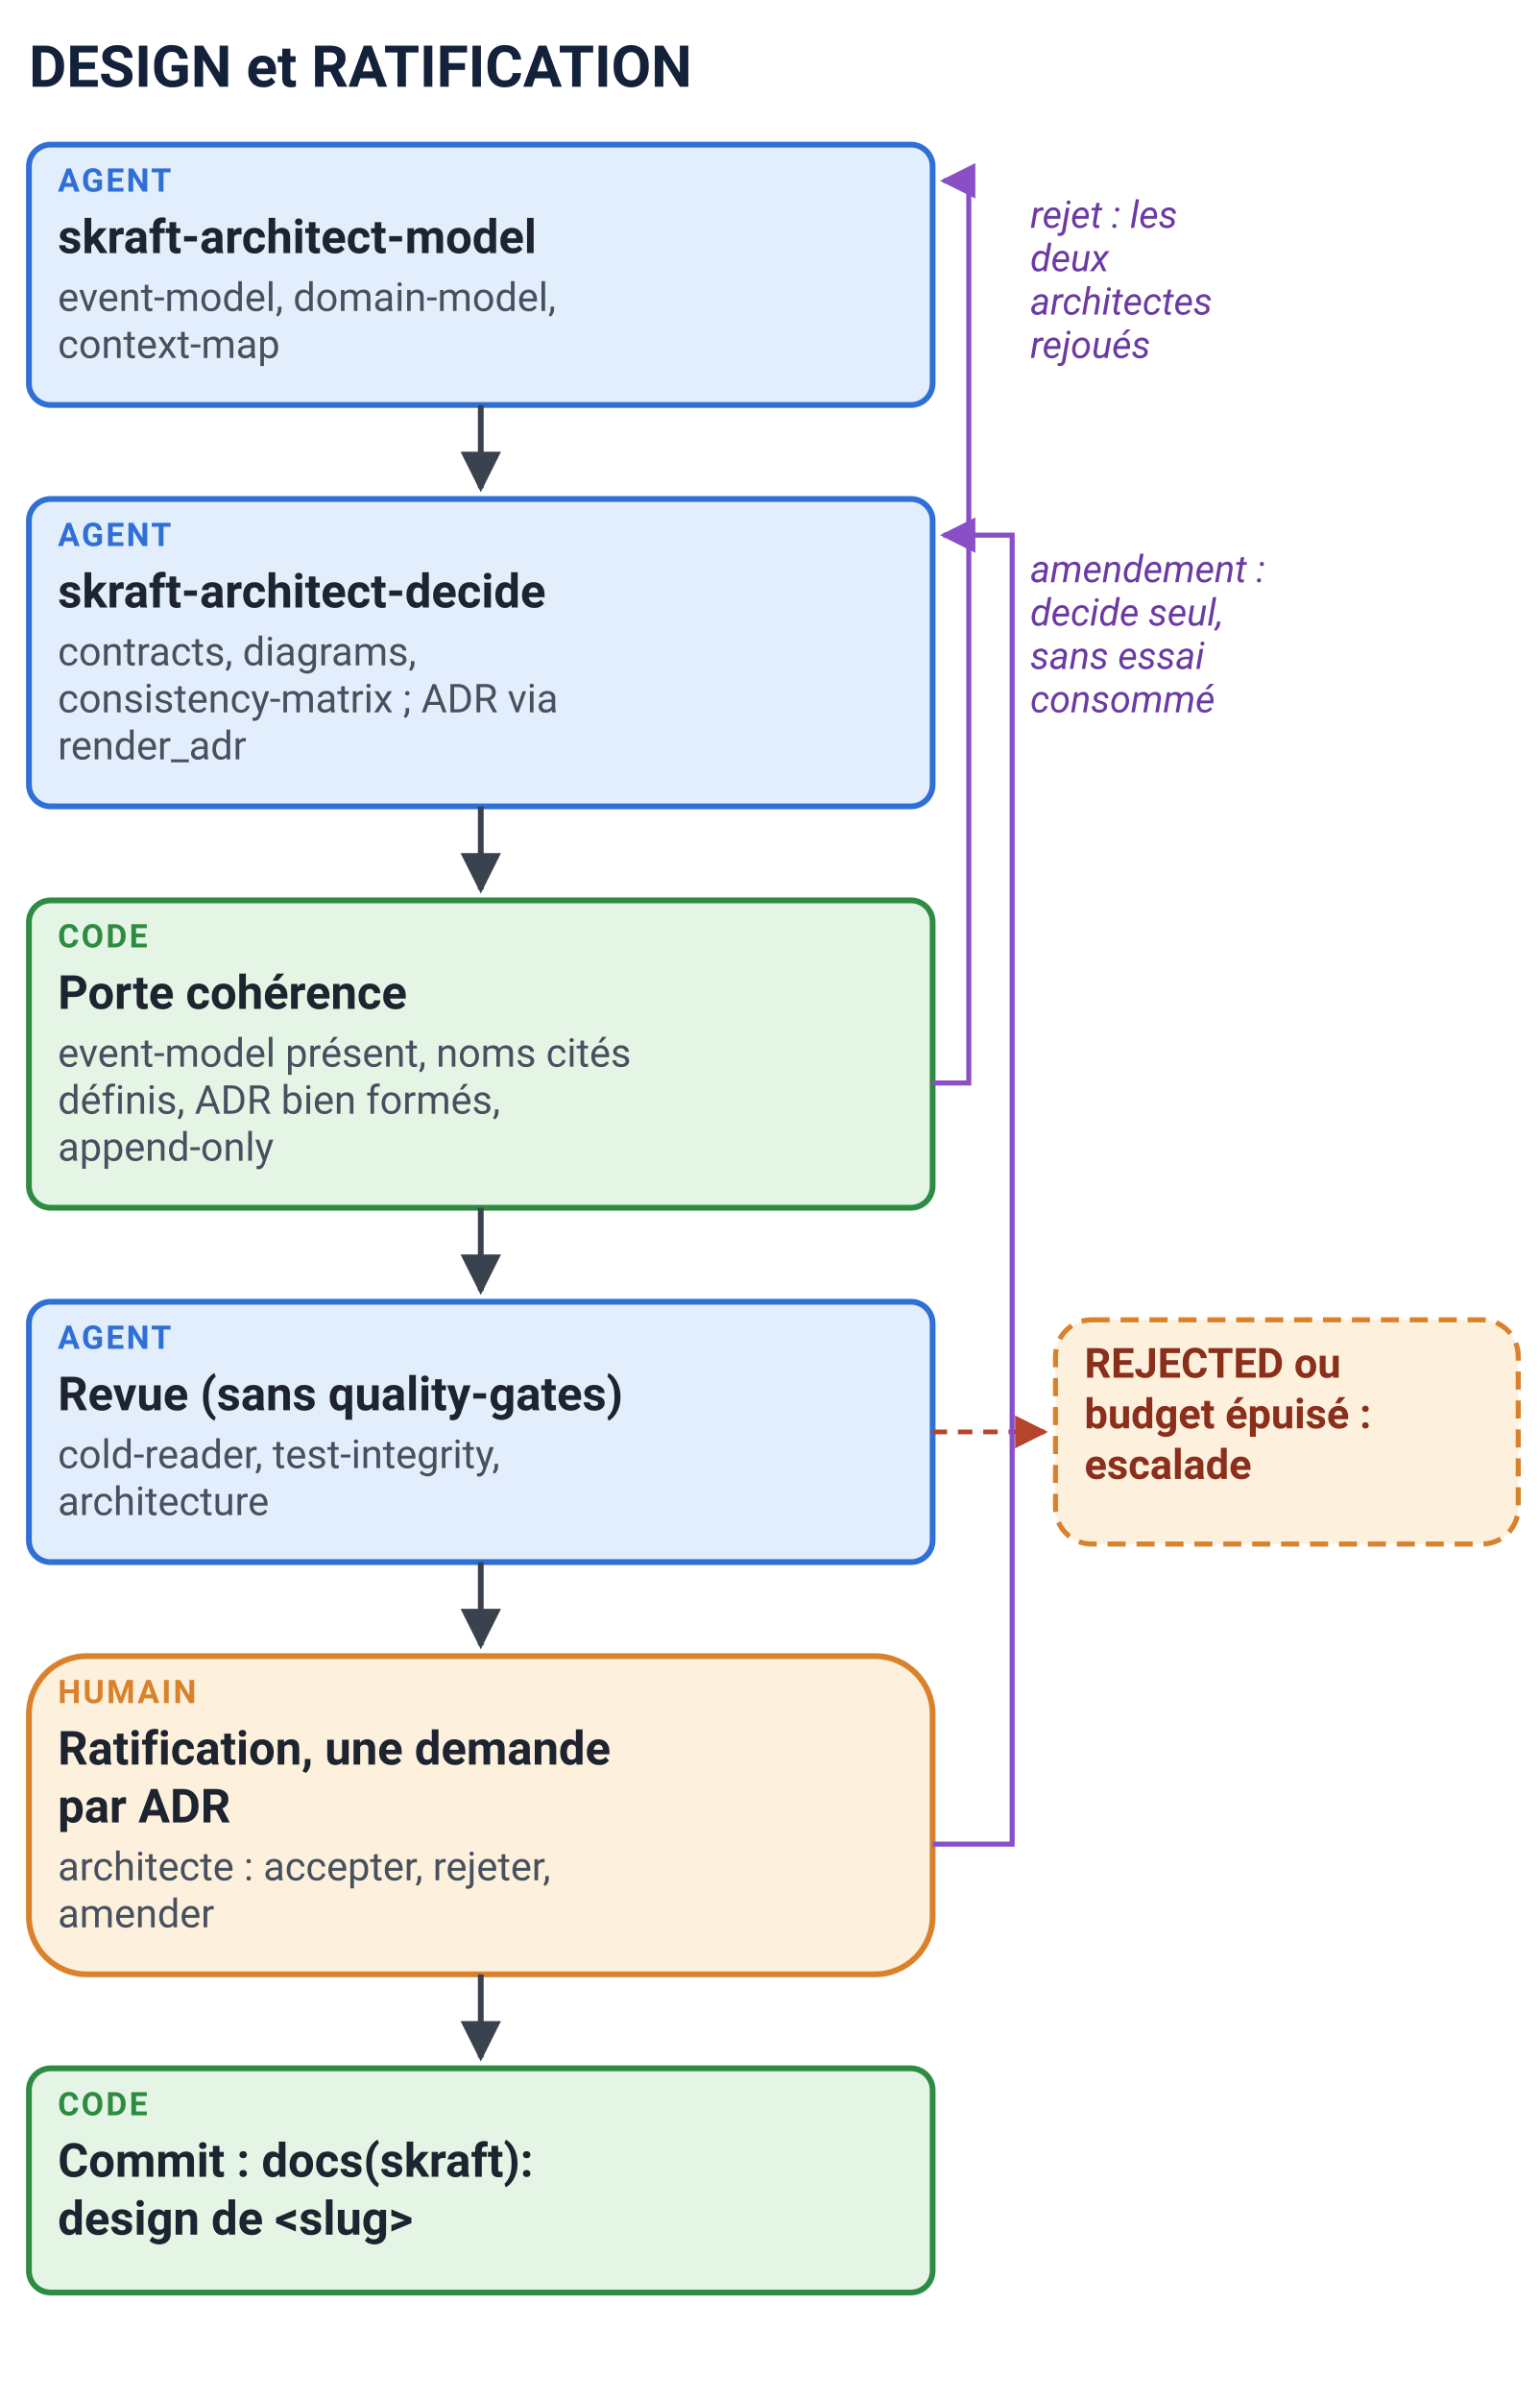
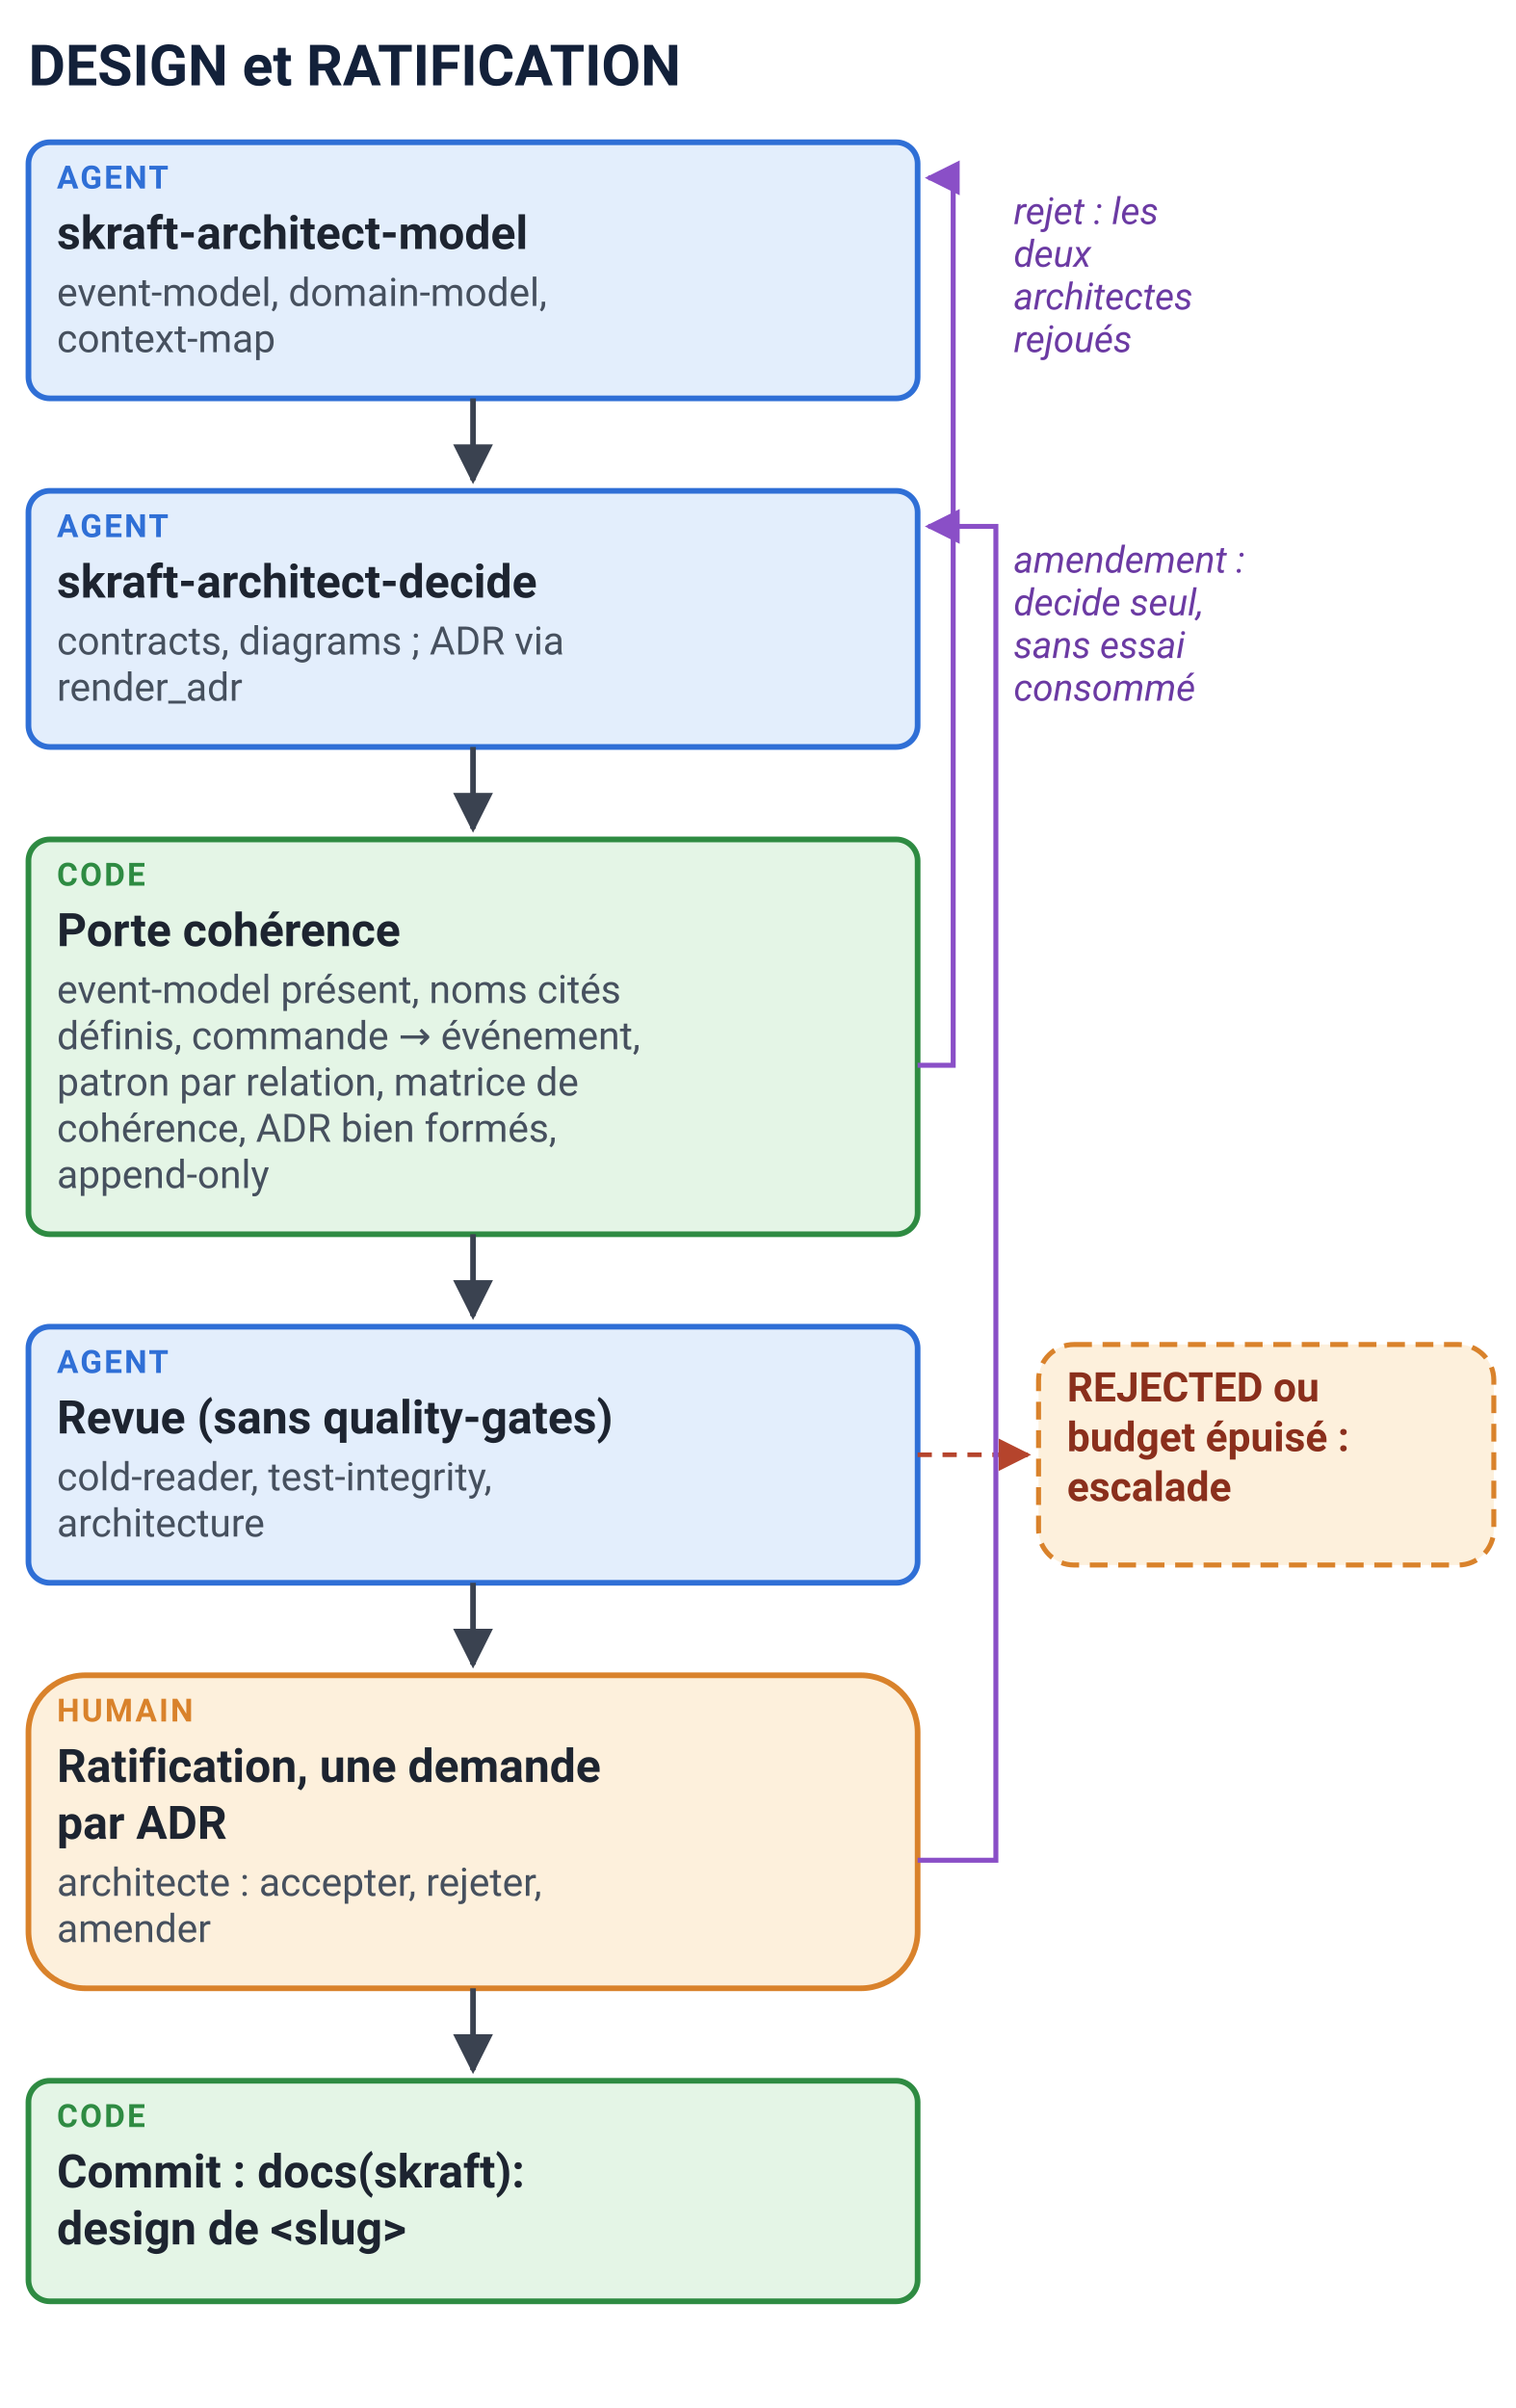
- <svg xmlns="http://www.w3.org/2000/svg" viewBox="0 0 426 664" role="img">
+ <svg xmlns="http://www.w3.org/2000/svg" viewBox="0 0 426 677" role="img">
  <defs>
    <marker id="pointe" viewBox="0 0 10 10" refX="9" refY="5" markerWidth="7" markerHeight="7" orient="auto">
      <path d="M0,0 L10,5 L0,10 z" fill="#3a4250" />
    </marker>
    <marker id="pointe-rouge" viewBox="0 0 10 10" refX="9" refY="5" markerWidth="7" markerHeight="7" orient="auto">
      <path d="M0,0 L10,5 L0,10 z" fill="#b5442c" />
    </marker>
    <marker id="pointe-boucle" viewBox="0 0 10 10" refX="9" refY="5" markerWidth="7" markerHeight="7" orient="auto">
      <path d="M0,0 L10,5 L0,10 z" fill="#8a4fc7" />
    </marker>
  </defs>
  <text x="8" y="24" font-family="Roboto" font-weight="700" font-size="16" fill="#13213a">DESIGN et RATIFICATION</text>
  <rect x="8" y="40" width="250" height="72" rx="6" fill="#e3eefc" stroke="#2f6fd6" stroke-width="1.6" />
  <text x="16" y="53" font-family="Roboto" font-weight="700" font-size="9" letter-spacing="0.6" fill="#2f6fd6">AGENT</text>
  <text x="16" y="70" font-family="Roboto" font-weight="600" font-size="13" fill="#1d2430">skraft-architect-model</text>
  <text x="16" y="86" font-family="Roboto" font-size="11" fill="#46505e">event-model, domain-model,</text>
  <text x="16" y="99" font-family="Roboto" font-size="11" fill="#46505e">context-map</text>
-   <rect x="8" y="138" width="250" height="85" rx="6" fill="#e3eefc" stroke="#2f6fd6" stroke-width="1.6" />
+   <rect x="8" y="138" width="250" height="72" rx="6" fill="#e3eefc" stroke="#2f6fd6" stroke-width="1.6" />
  <text x="16" y="151" font-family="Roboto" font-weight="700" font-size="9" letter-spacing="0.6" fill="#2f6fd6">AGENT</text>
  <text x="16" y="168" font-family="Roboto" font-weight="600" font-size="13" fill="#1d2430">skraft-architect-decide</text>
-   <text x="16" y="184" font-family="Roboto" font-size="11" fill="#46505e">contracts, diagrams,</text>
-   <text x="16" y="197" font-family="Roboto" font-size="11" fill="#46505e">consistency-matrix ; ADR via</text>
-   <text x="16" y="210" font-family="Roboto" font-size="11" fill="#46505e">render_adr</text>
-   <rect x="8" y="249" width="250" height="85" rx="6" fill="#e4f5e6" stroke="#2e8b42" stroke-width="1.6" />
-   <text x="16" y="262" font-family="Roboto" font-weight="700" font-size="9" letter-spacing="0.6" fill="#2e8b42">CODE</text>
-   <text x="16" y="279" font-family="Roboto" font-weight="600" font-size="13" fill="#1d2430">Porte cohérence</text>
-   <text x="16" y="295" font-family="Roboto" font-size="11" fill="#46505e">event-model présent, noms cités</text>
-   <text x="16" y="308" font-family="Roboto" font-size="11" fill="#46505e">définis, ADR bien formés,</text>
-   <text x="16" y="321" font-family="Roboto" font-size="11" fill="#46505e">append-only</text>
-   <rect x="8" y="360" width="250" height="72" rx="6" fill="#e3eefc" stroke="#2f6fd6" stroke-width="1.6" />
-   <text x="16" y="373" font-family="Roboto" font-weight="700" font-size="9" letter-spacing="0.6" fill="#2f6fd6">AGENT</text>
-   <text x="16" y="390" font-family="Roboto" font-weight="600" font-size="13" fill="#1d2430">Revue (sans quality-gates)</text>
-   <text x="16" y="406" font-family="Roboto" font-size="11" fill="#46505e">cold-reader, test-integrity,</text>
-   <text x="16" y="419" font-family="Roboto" font-size="11" fill="#46505e">architecture</text>
-   <rect x="8" y="458" width="250" height="88" rx="16" fill="#fdf0dc" stroke="#d9822b" stroke-width="1.6" />
-   <text x="16" y="471" font-family="Roboto" font-weight="700" font-size="9" letter-spacing="0.6" fill="#d9822b">HUMAIN</text>
-   <text x="16" y="488" font-family="Roboto" font-weight="600" font-size="13" fill="#1d2430">Ratification, une demande</text>
-   <text x="16" y="504" font-family="Roboto" font-weight="600" font-size="13" fill="#1d2430">par ADR</text>
-   <text x="16" y="520" font-family="Roboto" font-size="11" fill="#46505e">architecte : accepter, rejeter,</text>
-   <text x="16" y="533" font-family="Roboto" font-size="11" fill="#46505e">amender</text>
-   <rect x="8" y="572" width="250" height="62" rx="6" fill="#e4f5e6" stroke="#2e8b42" stroke-width="1.6" />
-   <text x="16" y="585" font-family="Roboto" font-weight="700" font-size="9" letter-spacing="0.6" fill="#2e8b42">CODE</text>
-   <text x="16" y="602" font-family="Roboto" font-weight="600" font-size="13" fill="#1d2430">Commit : docs(skraft):</text>
-   <text x="16" y="618" font-family="Roboto" font-weight="600" font-size="13" fill="#1d2430">design de &lt;slug&gt;</text>
+   <text x="16" y="184" font-family="Roboto" font-size="11" fill="#46505e">contracts, diagrams ; ADR via</text>
+   <text x="16" y="197" font-family="Roboto" font-size="11" fill="#46505e">render_adr</text>
+   <rect x="8" y="236" width="250" height="111" rx="6" fill="#e4f5e6" stroke="#2e8b42" stroke-width="1.6" />
+   <text x="16" y="249" font-family="Roboto" font-weight="700" font-size="9" letter-spacing="0.6" fill="#2e8b42">CODE</text>
+   <text x="16" y="266" font-family="Roboto" font-weight="600" font-size="13" fill="#1d2430">Porte cohérence</text>
+   <text x="16" y="282" font-family="Roboto" font-size="11" fill="#46505e">event-model présent, noms cités</text>
+   <text x="16" y="295" font-family="Roboto" font-size="11" fill="#46505e">définis, commande → événement,</text>
+   <text x="16" y="308" font-family="Roboto" font-size="11" fill="#46505e">patron par relation, matrice de</text>
+   <text x="16" y="321" font-family="Roboto" font-size="11" fill="#46505e">cohérence, ADR bien formés,</text>
+   <text x="16" y="334" font-family="Roboto" font-size="11" fill="#46505e">append-only</text>
+   <rect x="8" y="373" width="250" height="72" rx="6" fill="#e3eefc" stroke="#2f6fd6" stroke-width="1.6" />
+   <text x="16" y="386" font-family="Roboto" font-weight="700" font-size="9" letter-spacing="0.6" fill="#2f6fd6">AGENT</text>
+   <text x="16" y="403" font-family="Roboto" font-weight="600" font-size="13" fill="#1d2430">Revue (sans quality-gates)</text>
+   <text x="16" y="419" font-family="Roboto" font-size="11" fill="#46505e">cold-reader, test-integrity,</text>
+   <text x="16" y="432" font-family="Roboto" font-size="11" fill="#46505e">architecture</text>
+   <rect x="8" y="471" width="250" height="88" rx="16" fill="#fdf0dc" stroke="#d9822b" stroke-width="1.6" />
+   <text x="16" y="484" font-family="Roboto" font-weight="700" font-size="9" letter-spacing="0.6" fill="#d9822b">HUMAIN</text>
+   <text x="16" y="501" font-family="Roboto" font-weight="600" font-size="13" fill="#1d2430">Ratification, une demande</text>
+   <text x="16" y="517" font-family="Roboto" font-weight="600" font-size="13" fill="#1d2430">par ADR</text>
+   <text x="16" y="533" font-family="Roboto" font-size="11" fill="#46505e">architecte : accepter, rejeter,</text>
+   <text x="16" y="546" font-family="Roboto" font-size="11" fill="#46505e">amender</text>
+   <rect x="8" y="585" width="250" height="62" rx="6" fill="#e4f5e6" stroke="#2e8b42" stroke-width="1.6" />
+   <text x="16" y="598" font-family="Roboto" font-weight="700" font-size="9" letter-spacing="0.6" fill="#2e8b42">CODE</text>
+   <text x="16" y="615" font-family="Roboto" font-weight="600" font-size="13" fill="#1d2430">Commit : docs(skraft):</text>
+   <text x="16" y="631" font-family="Roboto" font-weight="600" font-size="13" fill="#1d2430">design de &lt;slug&gt;</text>
  <line x1="133" y1="112" x2="133" y2="135" stroke="#3a4250" stroke-width="1.6" marker-end="url(#pointe)" />
-   <line x1="133" y1="223" x2="133" y2="246" stroke="#3a4250" stroke-width="1.6" marker-end="url(#pointe)" />
-   <line x1="133" y1="334" x2="133" y2="357" stroke="#3a4250" stroke-width="1.6" marker-end="url(#pointe)" />
-   <line x1="133" y1="432" x2="133" y2="455" stroke="#3a4250" stroke-width="1.6" marker-end="url(#pointe)" />
-   <line x1="133" y1="546" x2="133" y2="569" stroke="#3a4250" stroke-width="1.6" marker-end="url(#pointe)" />
-   <line x1="258" y1="396" x2="289" y2="396" stroke="#b5442c" stroke-width="1.3" stroke-dasharray="4 3" fill="none" marker-end="url(#pointe-rouge)" />
-   <rect x="292" y="365" width="128" height="62" rx="10" fill="#fdf0dc" stroke="#d9822b" stroke-width="1.4" stroke-dasharray="5 3" />
-   <text x="300" y="381" font-family="Roboto" font-weight="600" font-size="11.5" fill="#8a2f1c">REJECTED ou</text>
-   <text x="300" y="395" font-family="Roboto" font-weight="600" font-size="11.5" fill="#8a2f1c">budget épuisé :</text>
-   <text x="300" y="409" font-family="Roboto" font-weight="600" font-size="11.5" fill="#8a2f1c">escalade</text>
+   <line x1="133" y1="210" x2="133" y2="233" stroke="#3a4250" stroke-width="1.6" marker-end="url(#pointe)" />
+   <line x1="133" y1="347" x2="133" y2="370" stroke="#3a4250" stroke-width="1.6" marker-end="url(#pointe)" />
+   <line x1="133" y1="445" x2="133" y2="468" stroke="#3a4250" stroke-width="1.6" marker-end="url(#pointe)" />
+   <line x1="133" y1="559" x2="133" y2="582" stroke="#3a4250" stroke-width="1.6" marker-end="url(#pointe)" />
+   <line x1="258" y1="409" x2="289" y2="409" stroke="#b5442c" stroke-width="1.3" stroke-dasharray="4 3" fill="none" marker-end="url(#pointe-rouge)" />
+   <rect x="292" y="378" width="128" height="62" rx="10" fill="#fdf0dc" stroke="#d9822b" stroke-width="1.4" stroke-dasharray="5 3" />
+   <text x="300" y="394" font-family="Roboto" font-weight="600" font-size="11.5" fill="#8a2f1c">REJECTED ou</text>
+   <text x="300" y="408" font-family="Roboto" font-weight="600" font-size="11.5" fill="#8a2f1c">budget épuisé :</text>
+   <text x="300" y="422" font-family="Roboto" font-weight="600" font-size="11.5" fill="#8a2f1c">escalade</text>
  <path d="M 258 299.5 H 268 V 50 H 261" stroke="#8a4fc7" stroke-width="1.4" fill="none" marker-end="url(#pointe-boucle)" />
  <text x="285" y="63" font-family="Roboto" font-style="italic" font-size="10.5" fill="#6b3aa3">rejet : les</text>
  <text x="285" y="75" font-family="Roboto" font-style="italic" font-size="10.5" fill="#6b3aa3">deux</text>
  <text x="285" y="87" font-family="Roboto" font-style="italic" font-size="10.5" fill="#6b3aa3">architectes</text>
  <text x="285" y="99" font-family="Roboto" font-style="italic" font-size="10.5" fill="#6b3aa3">rejoués</text>
-   <path d="M 258 510 H 280 V 148 H 261" stroke="#8a4fc7" stroke-width="1.4" fill="none" marker-end="url(#pointe-boucle)" />
+   <path d="M 258 523 H 280 V 148 H 261" stroke="#8a4fc7" stroke-width="1.4" fill="none" marker-end="url(#pointe-boucle)" />
  <text x="285" y="161" font-family="Roboto" font-style="italic" font-size="10.5" fill="#6b3aa3">amendement :</text>
  <text x="285" y="173" font-family="Roboto" font-style="italic" font-size="10.5" fill="#6b3aa3">decide seul,</text>
  <text x="285" y="185" font-family="Roboto" font-style="italic" font-size="10.5" fill="#6b3aa3">sans essai</text>
  <text x="285" y="197" font-family="Roboto" font-style="italic" font-size="10.5" fill="#6b3aa3">consommé</text>
</svg>
